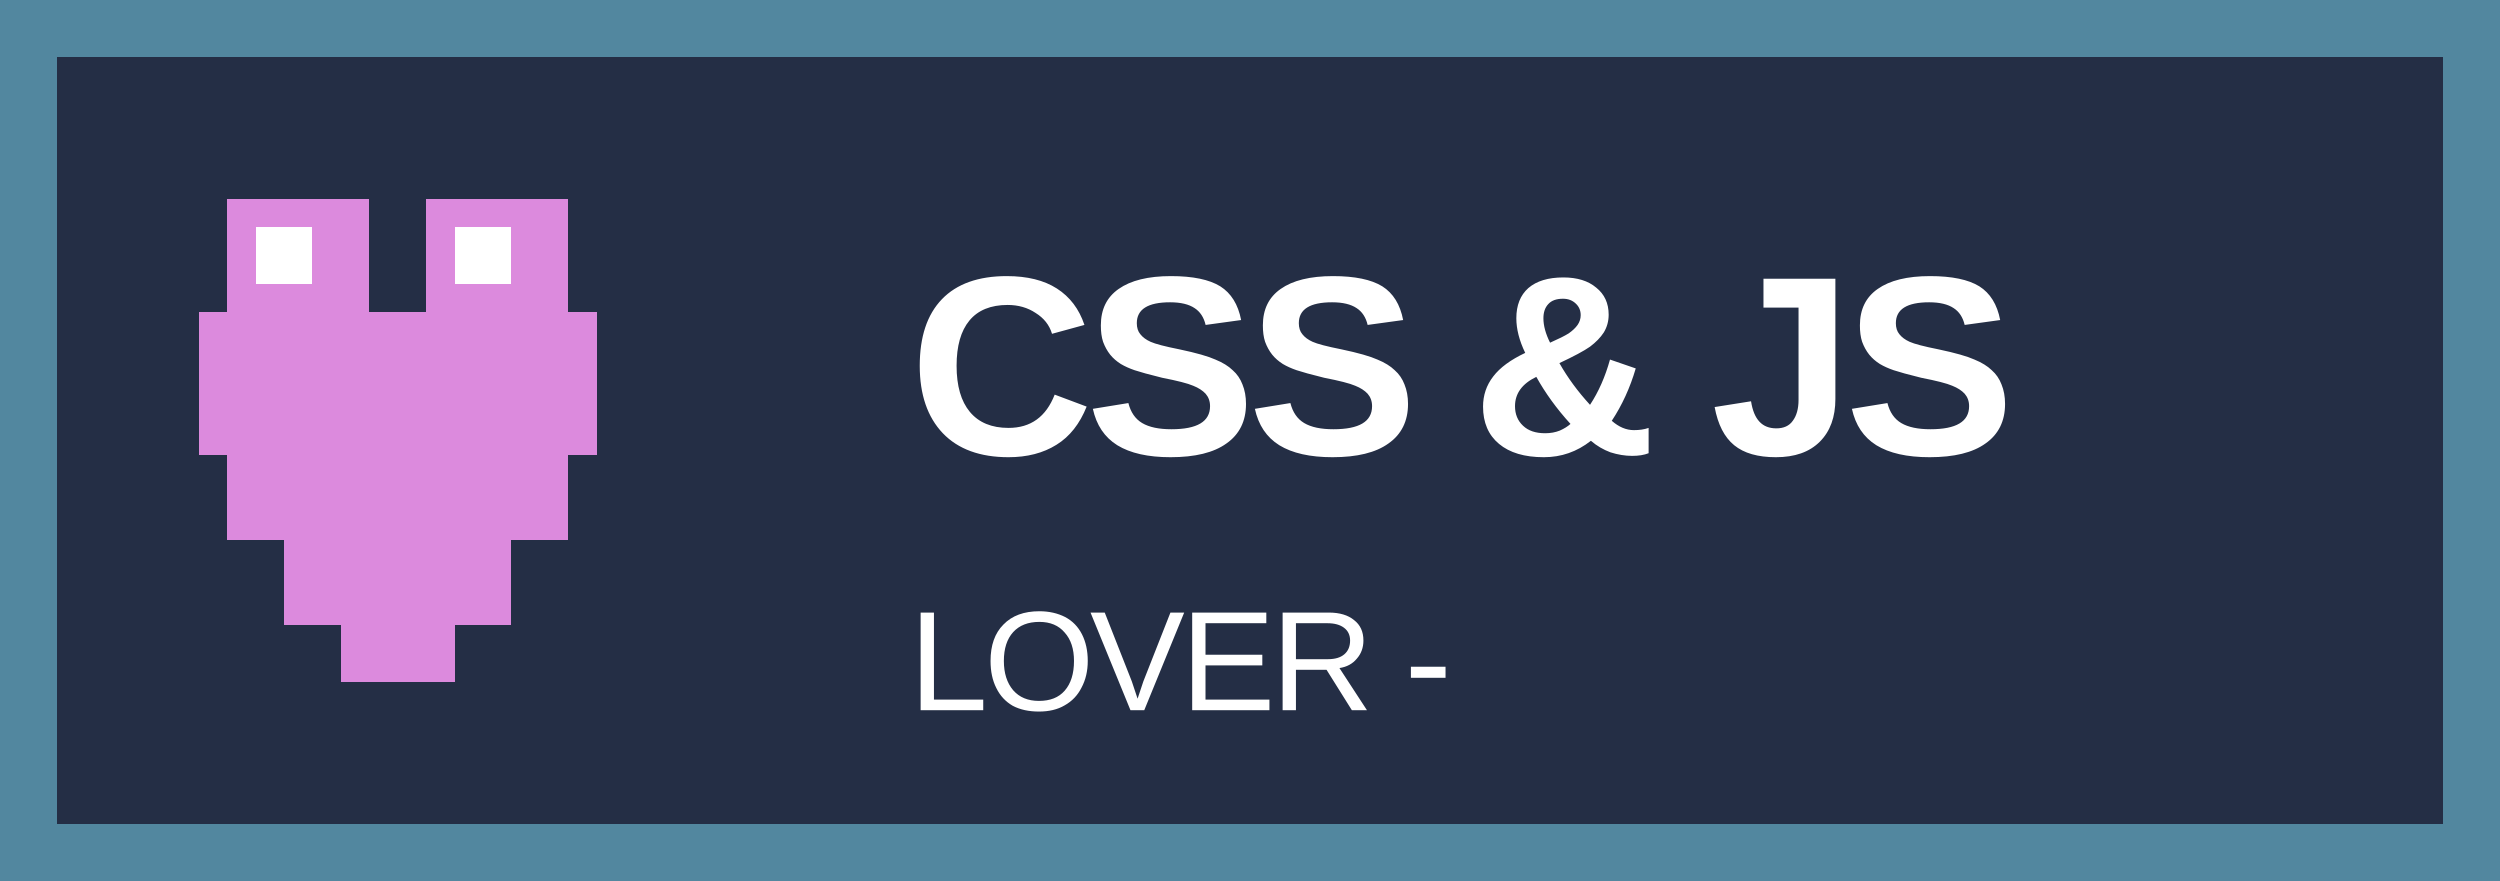
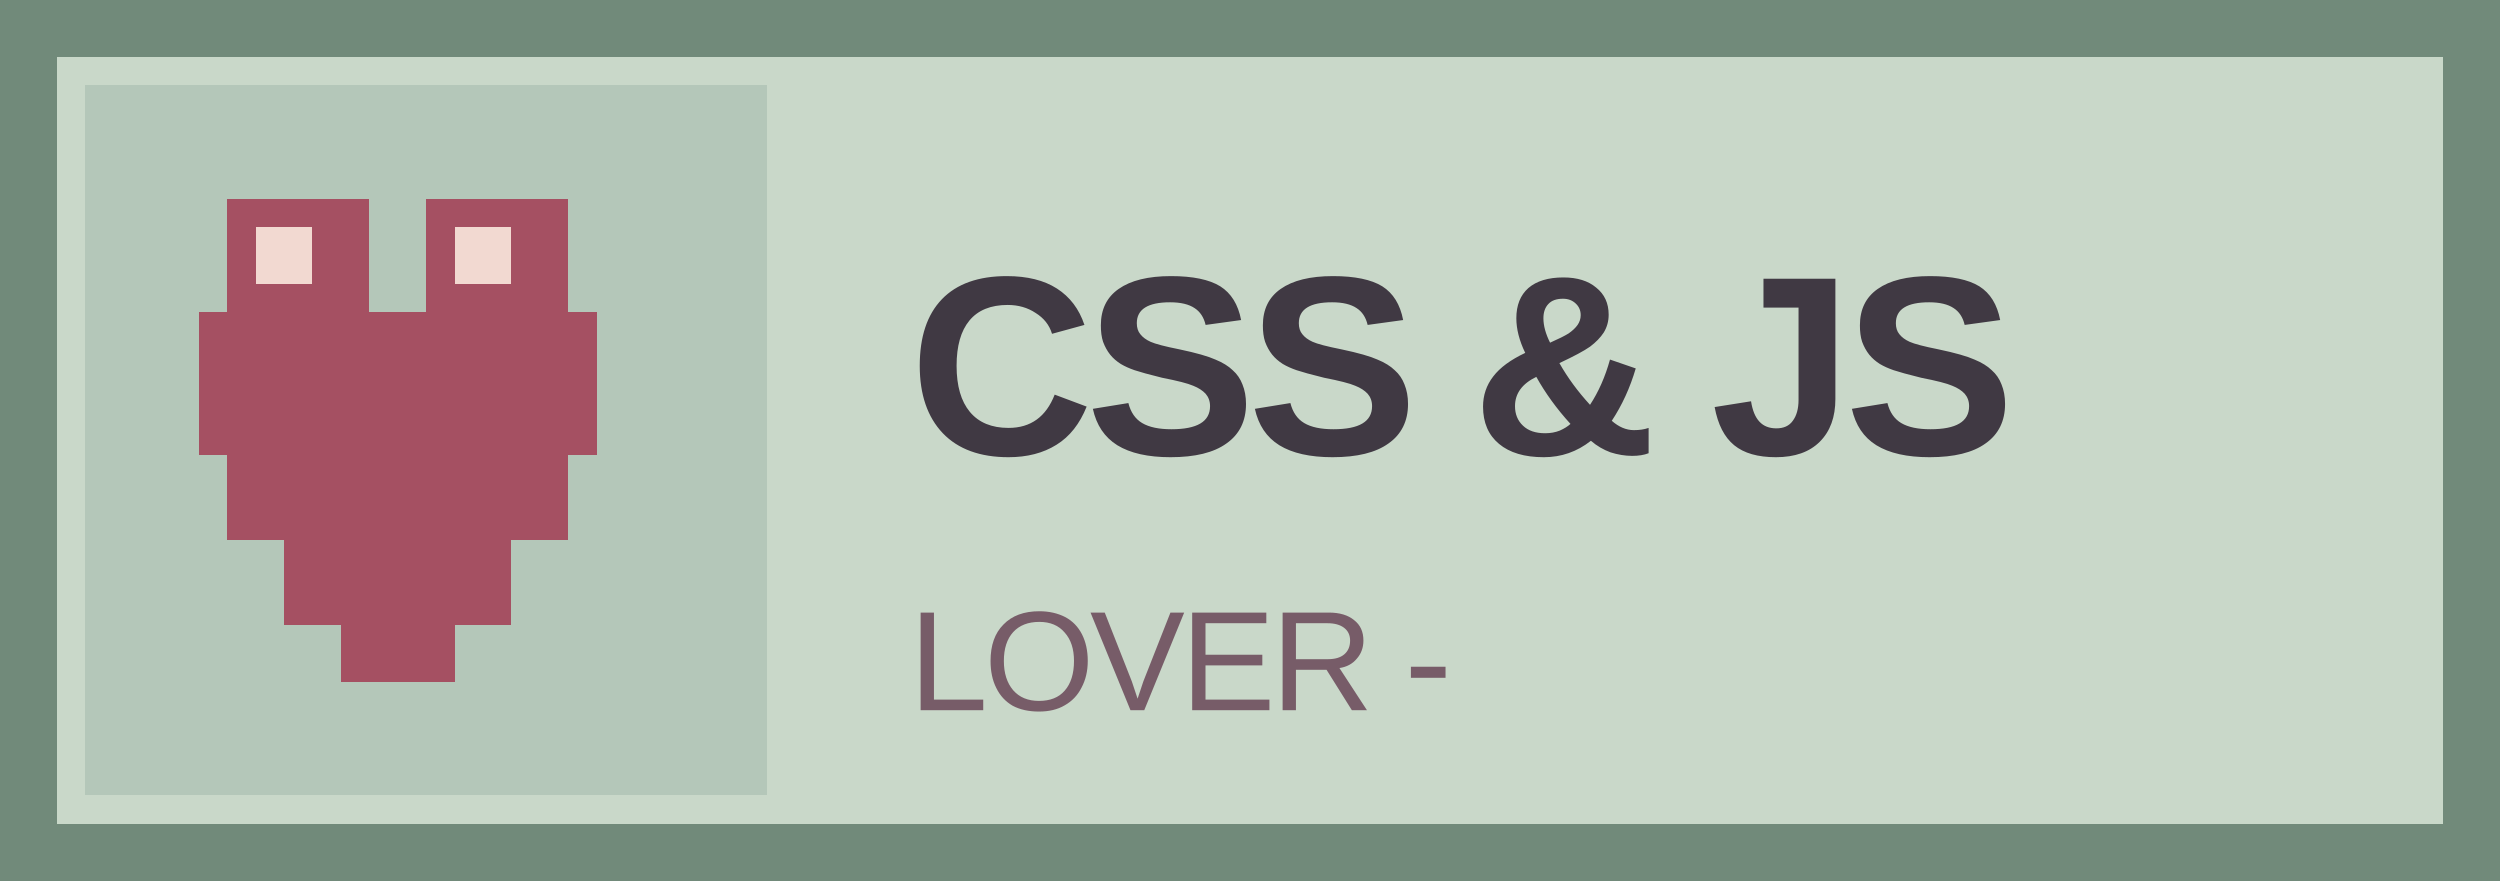
<svg xmlns="http://www.w3.org/2000/svg" width="88" height="31" viewBox="0 0 88 31" shape-rendering="crispEdges">
-   <rect x="0" y="0" width="88" height="31" fill="#242e45" />
-   <rect x="0" y="0" width="88" height="2" fill="#52879f" />
-   <rect x="0" y="29" width="88" height="2" fill="#52879f" />
-   <rect x="0" y="0" width="2" height="31" fill="#52879f" />
-   <rect x="86" y="0" width="2" height="31" fill="#52879f" />
-   <rect x="3" y="3" width="24" height="25" fill="#242e45" />
-   <rect x="8" y="7" width="5" height="4" fill="#dc8add" />
-   <rect x="15" y="7" width="5" height="4" fill="#dc8add" />
-   <rect x="7" y="11" width="14" height="5" fill="#dc8add" />
-   <rect x="8" y="16" width="12" height="3" fill="#dc8add" />
-   <rect x="10" y="19" width="8" height="3" fill="#dc8add" />
-   <rect x="12" y="22" width="4" height="2" fill="#dc8add" />
-   <rect x="9" y="8" width="2" height="2" fill="#ffffff" />
-   <rect x="16" y="8" width="2" height="2" fill="#ffffff" />
-   <text x="32" y="16" fill="#ffffff" font-family="Arial, Helvetica, sans-serif" font-size="9" font-weight="900" letter-spacing="-0.3" style="text-transform: none; font-variant: normal; line-height: normal;">CSS &amp; JS</text>
-   <text x="32" y="25" fill="#ffffff" font-family="Arial, Helvetica, sans-serif" font-size="5" letter-spacing="-0.15" style="text-transform: none; font-variant: normal; line-height: normal;">LOVER -</text>
+   <rect x="0" y="0" width="88" height="31" fill="#c9d8c9" />
+   <rect x="0" y="0" width="88" height="2" fill="#718a7a" />
+   <rect x="0" y="29" width="88" height="2" fill="#718a7a" />
+   <rect x="0" y="0" width="2" height="31" fill="#718a7a" />
+   <rect x="86" y="0" width="2" height="31" fill="#718a7a" />
+   <rect x="3" y="3" width="24" height="25" fill="#b4c7b9" />
+   <rect x="8" y="7" width="5" height="4" fill="#a55062" />
+   <rect x="15" y="7" width="5" height="4" fill="#a55062" />
+   <rect x="7" y="11" width="14" height="5" fill="#a55062" />
+   <rect x="8" y="16" width="12" height="3" fill="#a55062" />
+   <rect x="10" y="19" width="8" height="3" fill="#a55062" />
+   <rect x="12" y="22" width="4" height="2" fill="#a55062" />
+   <rect x="9" y="8" width="2" height="2" fill="#f2d9d1" />
+   <rect x="16" y="8" width="2" height="2" fill="#f2d9d1" />
+   <text x="32" y="16" fill="#403943" font-family="Arial, Helvetica, sans-serif" font-size="9" font-weight="900" letter-spacing="-0.3" style="text-transform: none; font-variant: normal; line-height: normal;">CSS &amp; JS</text>
+   <text x="32" y="25" fill="#775c68" font-family="Arial, Helvetica, sans-serif" font-size="5" letter-spacing="-0.15" style="text-transform: none; font-variant: normal; line-height: normal;">LOVER -</text>
</svg>
